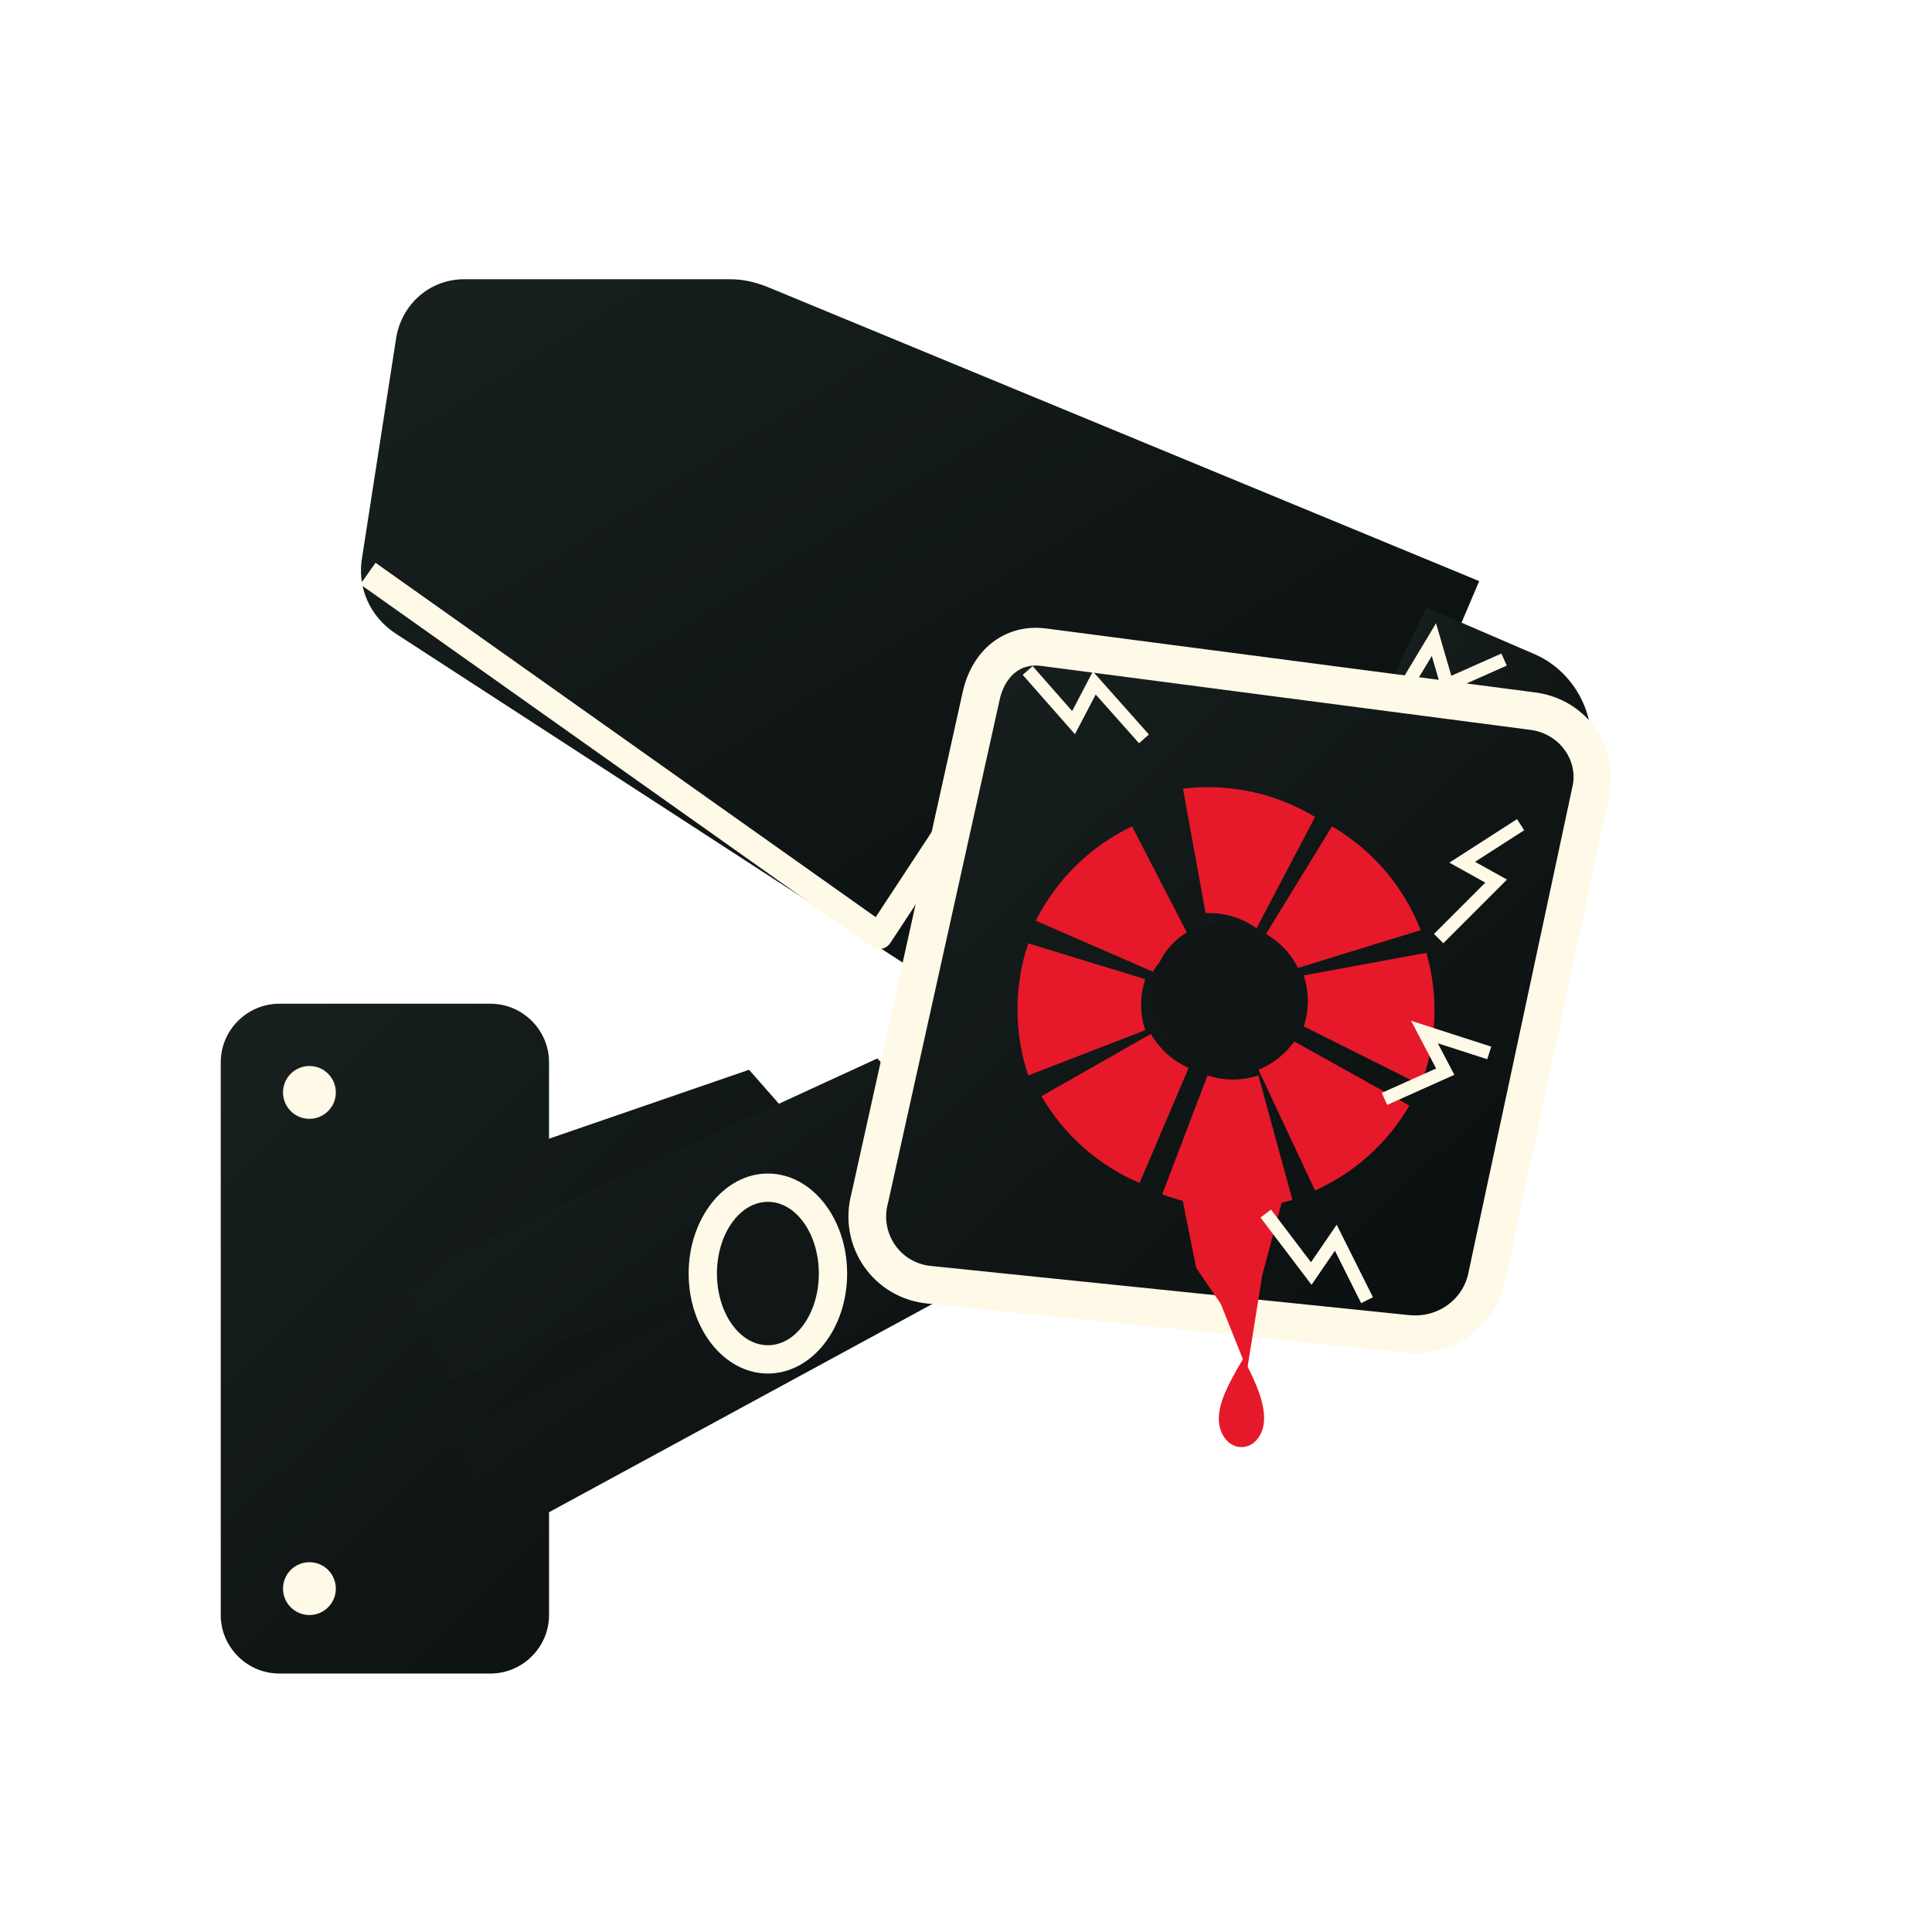
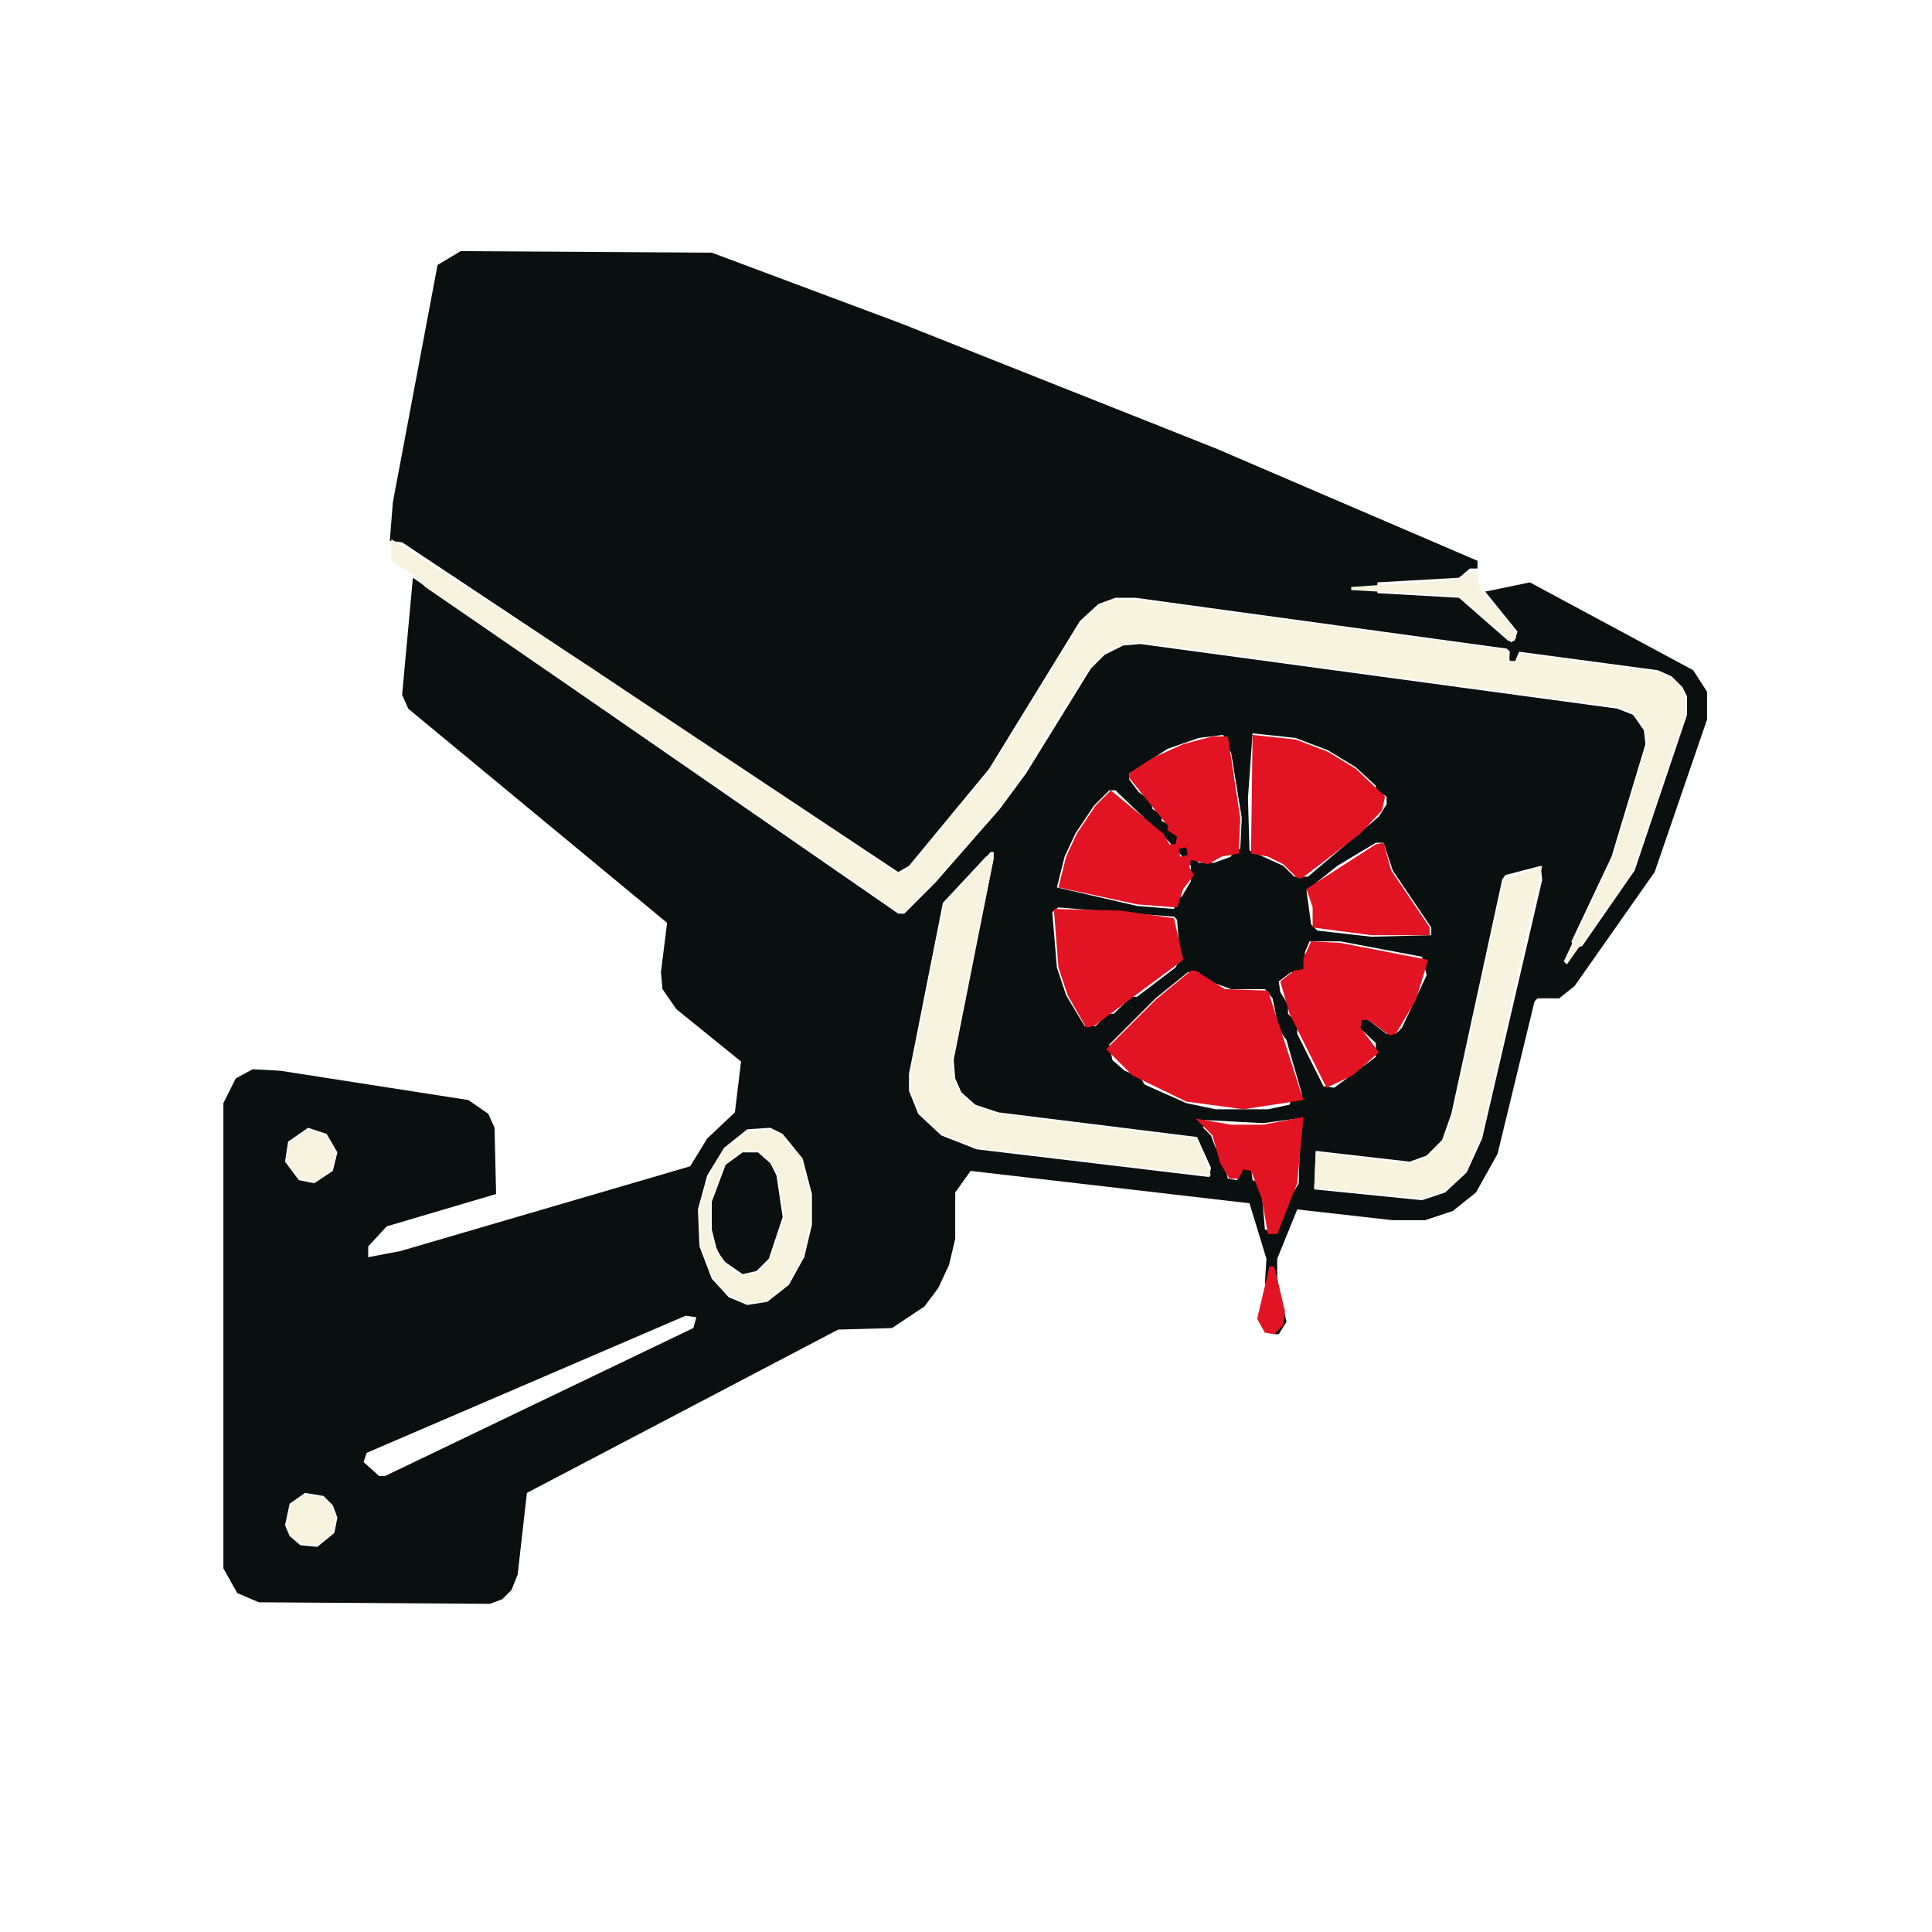
- <svg xmlns="http://www.w3.org/2000/svg" viewBox="0 0 1024 1024" role="img" aria-labelledby="title desc">
-   <defs>
-     <linearGradient id="body" x1="0" y1="0" x2="1" y2="1">
-       <stop offset="0" stop-color="#182020" />
-       <stop offset="1" stop-color="#090d0d" />
-     </linearGradient>
-     <linearGradient id="red" x1="0" y1="0" x2="1" y2="1">
-       <stop offset="0" stop-color="#ff2d2d" />
-       <stop offset="1" stop-color="#c90018" />
-     </linearGradient>
-   </defs>
-   <path fill="url(#body)" d="M117 563c0-17 14-31 31-31h112c17 0 31 14 31 31v41l-71 24 177-61 80 91-201 109 15 8v81c0 17-14 31-31 31H148c-17 0-31-14-31-31V563Z" />
-   <path fill="url(#body)" d="m239 665 226-104 92 96-289 157-29-52 165-90-165 60-24-48 24-19Z" />
-   <circle cx="164" cy="579" r="14" fill="#fff9e8" />
-   <circle cx="164" cy="842" r="14" fill="#fff9e8" />
-   <path fill="url(#body)" d="M210 179c3-18 18-31 36-31h141c8 0 15 2 22 5l375 155-79 186-213 25-282-183c-14-9-21-25-18-41l18-116Z" />
-   <path fill="none" stroke="#fff9e8" stroke-width="14" stroke-linejoin="round" d="m195 304 271 192 96-146 217 31" />
-   <path fill="url(#body)" d="m756 322 58 25c22 10 34 35 28 59l-45 171-62-15 35-131-58-18 44-91Z" />
-   <path fill="url(#body)" stroke="#fff9e8" stroke-width="20" stroke-linejoin="round" d="M553 343 813 377c21 3 35 23 30 43l-55 257c-4 19-22 32-42 30l-253-26c-23-2-38-24-32-46l59-266c4-18 17-28 33-26Z" />
-   <g transform="translate(648 526)" fill="#e6192a">
-     <path d="M-21-108A110 110 0 0 1 49-93L18-34a43 43 0 0 0-27-8Z" />
-     <path d="M58-88a110 110 0 0 1 47 55L40-13A43 43 0 0 0 23-31Z" />
-     <path d="M108-21a110 110 0 0 1-3 70L43 18a43 43 0 0 0 0-27Z" />
-     <path d="M99 60a110 110 0 0 1-50 45L19 41a43 43 0 0 0 19-15Z" />
-     <path d="M37 110a110 110 0 0 1-69-3L-8 44a43 43 0 0 0 27 0Z" />
-     <path d="M-44 101a110 110 0 0 1-52-46L-38 22a43 43 0 0 0 20 18Z" />
-     <path d="M-103 44a110 110 0 0 1 0-70L-41-7a43 43 0 0 0 0 27Z" />
-     <path d="M-99-38a110 110 0 0 1 51-50l31 60a43 43 0 0 0-20 17Z" />
-     <circle r="37" fill="#101515" />
-   </g>
-   <path fill="#e6192a" d="m625 627 56 4-12 45-8 50-14-35-13-19-9-45Z" />
-   <path fill="#e6192a" d="M659 720c8 15 11 24 11 32 0 8-5 15-12 15s-12-7-12-15c0-8 4-17 13-32Z" />
-   <ellipse cx="407" cy="675" rx="42" ry="53" fill="#fff9e8" />
-   <ellipse cx="407" cy="675" rx="27" ry="38" fill="#111717" />
-   <g fill="none" stroke="#fff9e8" stroke-width="7" stroke-linecap="square" stroke-linejoin="miter">
-     <path d="m742 369 18-30 7 24 27-12" />
-     <path d="m803 439-28 18 18 10-28 28" />
-     <path d="m786 557-31-10 11 21-29 13" />
-     <path d="m723 686-15-30-13 19-22-29" />
-     <path d="m547 358 22 25 11-21 24 27" />
-   </g>
+ <svg xmlns="http://www.w3.org/2000/svg" viewBox="0 0 1254 1254" role="img" aria-label="Corrupt surveillance camera">
+   <path fill="#0a1010" fill-rule="evenodd" d="M492,748 L482,748 L471,756 L462,780 L462,798 L465,810 L469,818 L482,827 L491,825 L499,817 L508,790 L504,763 L500,755ZM284,172 L255,326 L253,351 L261,352 L583,566 L590,562 L642,499 L701,403 L713,392 L724,388 L737,388 L978,421 L980,423 L979,435 L981,435 L986,423 L1076,435 L1085,439 L1092,446 L1095,452 L1095,464 L1061,565 L1027,614 L1021,616 L1020,611 L1046,556 L1068,483 L1067,474 L1060,464 L1050,460 L740,418 L729,419 L717,425 L708,434 L666,502 L649,525 L607,573 L587,593 L583,593 L268,375 L261,451 L265,460 L433,599 L429,631 L430,642 L439,655 L481,689 L477,722 L459,739 L448,757 L260,812 L239,816 L239,809 L251,796 L322,775 L321,732 L317,723 L304,714 L182,695 L164,694 L153,700 L145,716 L145,1018 L154,1034 L168,1040 L318,1041 L326,1038 L332,1032 L336,1022 L342,969 L544,863 L579,862 L600,848 L609,836 L616,821 L620,804 L620,774 L630,760 L811,781 L822,817 L821,833 L827,834 L831,848 L831,859 L827,866 L830,866 L835,858 L829,830 L829,817 L842,785 L904,792 L925,792 L943,786 L958,774 L972,749 L996,650 L998,648 L1012,648 L1022,640 L1074,566 L1108,467 L1108,449 L1099,435 L993,378 L964,384 L985,410 L983,416 L979,416 L947,388 L894,385 L894,378 L947,375 L954,369 L959,369 L959,364 L789,291 L585,210 L462,164 L299,163ZM198,969 L210,971 L216,977 L219,985 L217,995 L206,1004 L195,1003 L188,997 L185,990 L188,976ZM452,855 L450,862 L250,958 L246,958 L236,949 L238,943 L445,854ZM500,732 L508,736 L521,752 L527,775 L527,795 L522,816 L512,834 L498,845 L485,847 L473,842 L462,830 L454,809 L453,785 L459,763 L470,745 L485,733ZM200,732 L212,736 L219,748 L216,760 L204,768 L194,766 L185,754 L187,741ZM782,727 L820,729 L842,726 L844,728 L843,768 L832,786 L828,800 L821,798 L819,774 L816,767 L813,766 L812,758 L805,759 L803,766 L797,765 L792,746 L789,745 L786,737 L781,732ZM838,631 L844,631 L893,677 L893,686 L866,706 L859,705 L842,671 L842,664 L836,658 L836,652 L831,644 L830,637ZM720,678 L750,648 L771,631 L778,631 L780,635 L799,642 L821,642 L826,648 L830,668 L835,675 L845,710 L843,714 L838,714 L837,717 L823,720 L789,720 L770,716 L743,704 L740,699 L730,695 L722,688ZM850,611 L870,611 L923,621 L926,633 L910,667 L906,671 L900,671 L864,644 L847,627 L847,618ZM683,592 L687,589 L762,595 L764,597 L766,622 L763,628 L738,647 L734,647 L723,658 L719,658 L711,666 L704,666 L692,646 L686,628ZM1000,562 L1001,571 L962,739 L952,761 L938,774 L923,779 L853,772 L854,747 L915,754 L926,750 L936,740 L942,723 L975,571 L977,568ZM640,556 L645,557 L619,688 L620,700 L624,709 L633,717 L648,722 L777,738 L786,758 L785,764 L634,746 L611,737 L596,723 L590,708 L590,697 L612,586ZM848,578 L868,562 L893,547 L898,547 L904,565 L929,602 L929,607 L890,608 L855,604 L851,600ZM720,513 L724,513 L748,536 L748,539 L752,539 L773,562 L773,572 L767,582 L764,583 L762,590 L738,588 L686,576 L691,556 L698,541 L710,523ZM794,477 L796,486 L799,488 L806,531 L805,551 L800,553 L799,556 L788,560 L778,560 L759,535 L754,533 L754,529 L748,525 L747,520 L739,514 L733,506 L733,502 L758,486 L778,479ZM813,476 L841,479 L862,487 L880,498 L893,510 L893,513 L900,517 L900,522 L895,530 L849,569 L840,569 L833,562 L811,552 L810,518Z" />
+   <path fill="#f7f3df" fill-rule="evenodd" d="M198,970 L189,976 L186,990 L189,997 L195,1002 L206,1003 L216,995 L218,985 L215,977 L210,972ZM500,733 L485,734 L471,745 L460,763 L454,785 L455,809 L463,830 L473,841 L485,846 L498,844 L511,834 L521,816 L526,795 L526,775 L520,752 L508,737ZM492,747 L501,755 L505,763 L509,790 L500,817 L491,826 L482,828 L475,825 L464,810 L461,798 L461,780 L470,756 L482,747ZM200,733 L188,741 L186,754 L194,765 L204,767 L215,760 L218,748 L212,737ZM1001,562 L976,571 L943,723 L937,740 L926,751 L915,755 L854,748 L853,771 L923,778 L938,773 L951,761 L961,739ZM643,553 L613,586 L591,697 L591,708 L597,723 L611,736 L634,745 L786,763 L777,739 L648,723 L633,718 L623,709 L619,700 L618,688 L645,557 L645,553ZM984,414 L984,410 L961,383 L958,369 L947,376 L877,381 L877,383 L947,387 L981,417ZM254,350 L254,364 L270,374 L276,381 L583,592 L587,592 L606,573 L653,519 L707,434 L720,422 L729,418 L740,417 L1050,459 L1060,463 L1068,474 L1069,483 L1047,556 L1015,624 L1017,626 L1060,565 L1094,464 L1094,452 L1091,446 L1085,440 L1076,436 L986,424 L984,429 L980,429 L979,422 L737,389 L724,389 L713,393 L702,403 L643,499 L587,566 L581,566 L383,433Z" />
+   <path fill="#e21322" fill-rule="evenodd" d="M824,822 L816,856 L821,865 L827,866 L833,860 L834,851 L827,822ZM776,726 L787,737 L792,755 L798,765 L804,765 L807,759 L812,760 L819,778 L823,801 L829,801 L842,768 L846,725 L820,730 L799,730ZM718,681 L735,698 L770,715 L807,720 L846,714 L823,643 L795,642 L776,630 L773,630 L750,649ZM927,623 L870,612 L851,611 L846,622 L846,629 L840,630 L831,637 L837,658 L861,706 L878,698 L895,683 L883,667 L884,662 L888,662 L902,672 L906,671 L919,649ZM684,590 L687,628 L693,646 L705,667 L710,666 L768,623 L762,596 L727,591ZM928,607 L928,602 L903,565 L898,547 L893,548 L848,577 L852,589 L852,602 L890,607ZM797,478 L787,478 L768,483 L748,492 L733,502 L733,505 L758,536 L758,539 L764,543 L763,548 L759,548 L755,541 L721,513 L711,523 L699,541 L692,556 L687,576 L738,587 L764,589 L768,577 L775,568 L772,563 L773,558 L784,561 L793,556 L804,554 L805,531ZM765,551 L770,550 L771,555 L766,556ZM813,477 L812,554 L823,556 L833,561 L842,570 L845,570 L883,541 L897,526 L899,517 L880,499 L862,488 L841,480Z" />
</svg>
